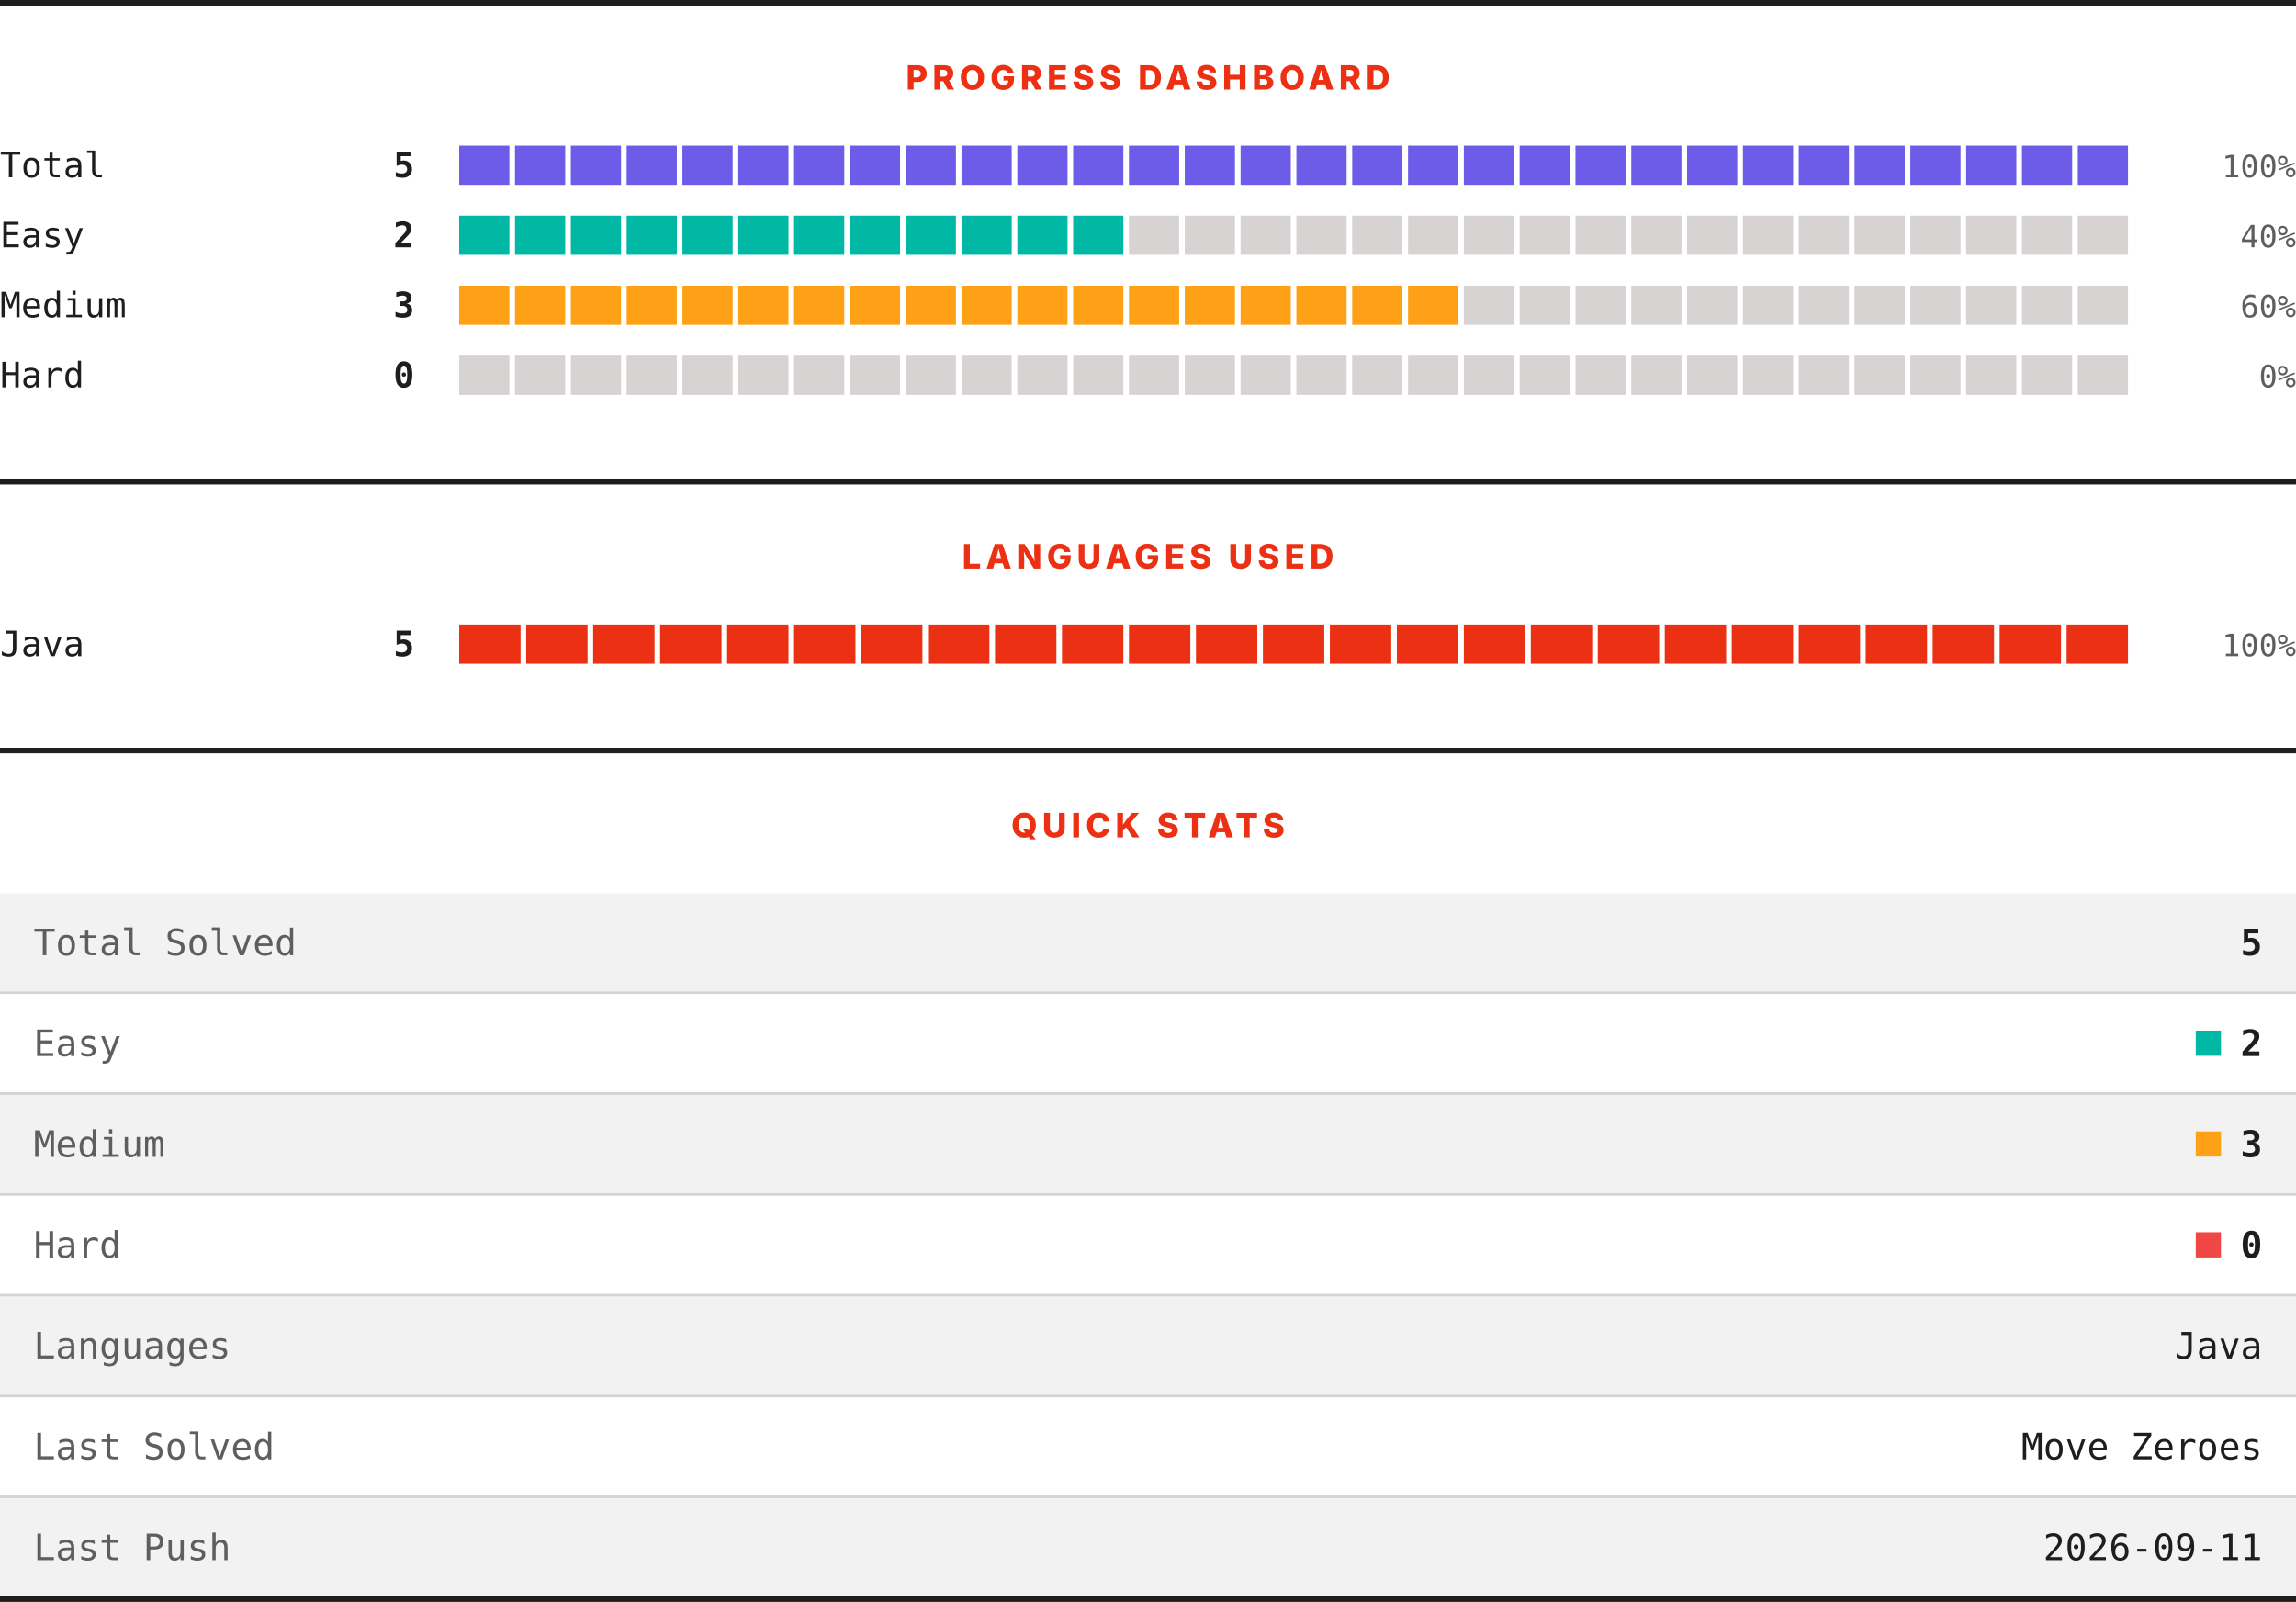
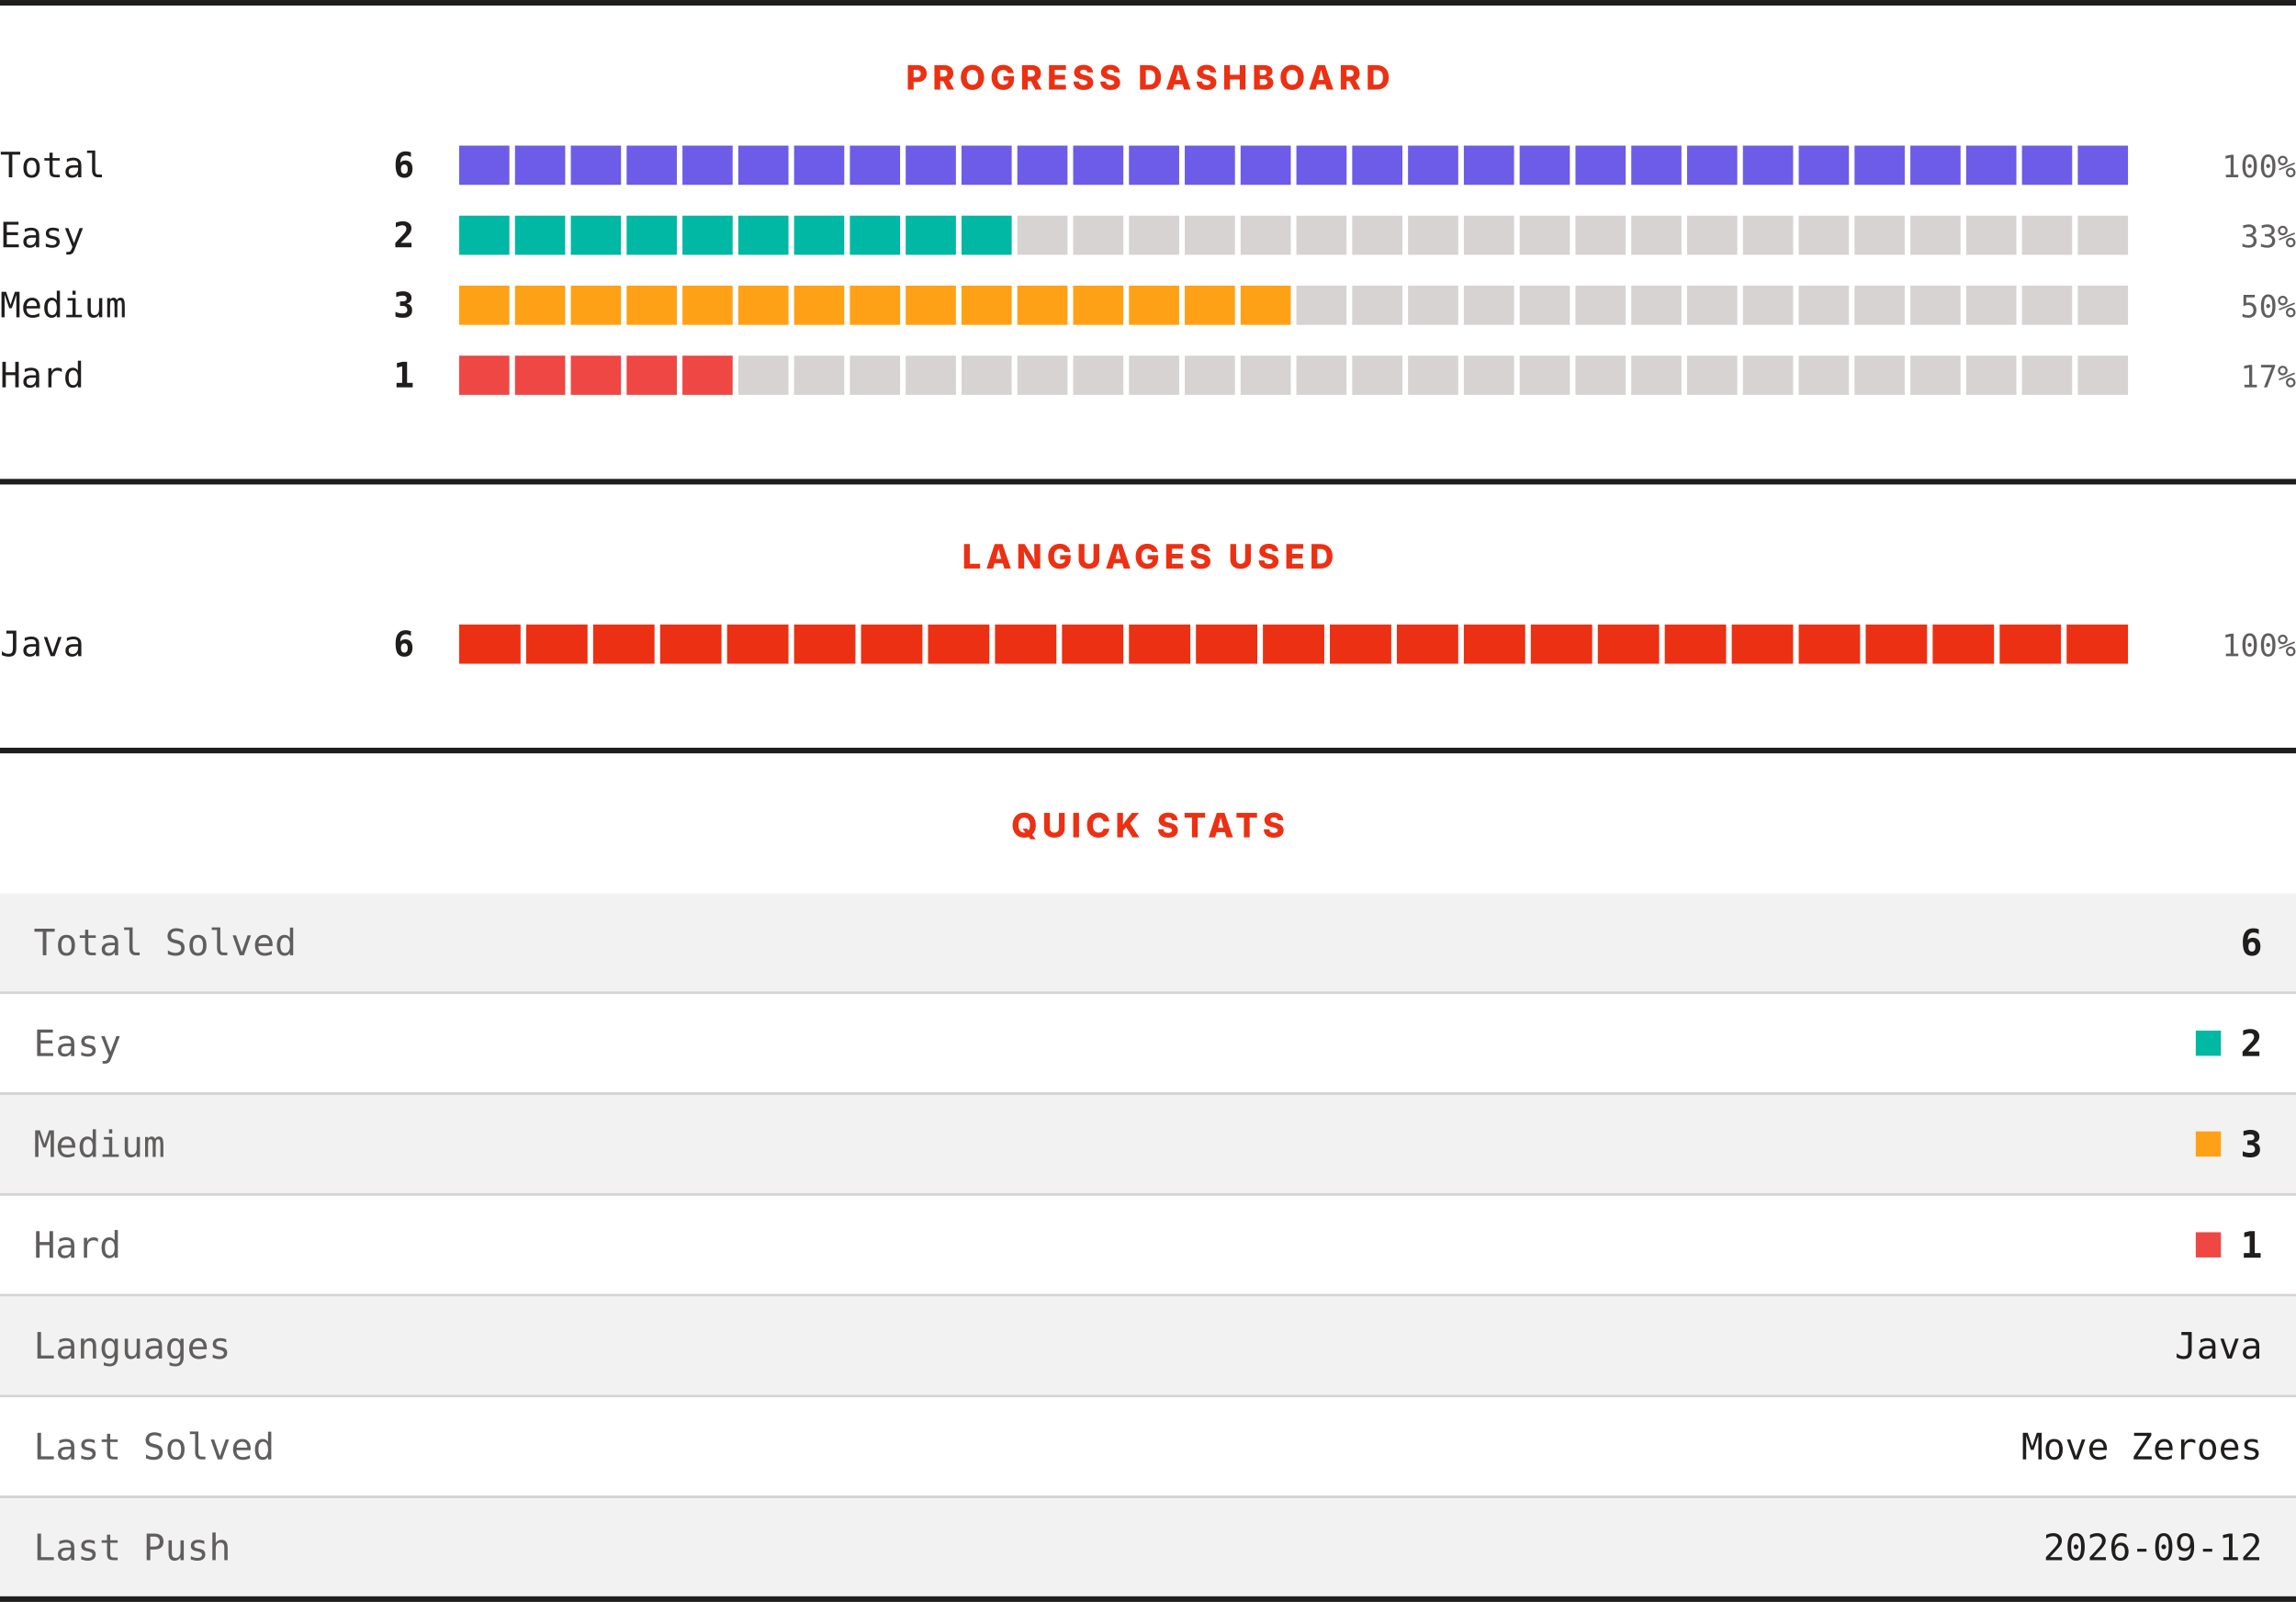
<svg xmlns="http://www.w3.org/2000/svg" width="820" height="572" viewBox="0 0 820 572" role="img" aria-label="LeetCode progress, languages and quick stats">
  <rect width="820" height="572" fill="#ffffff" />
  <rect x="0" y="0" width="820" height="2" fill="#201e1d" />
  <text x="410" y="32" text-anchor="middle" font-family="Archivo, system-ui, -apple-system, Segoe UI, sans-serif" font-size="12" font-weight="800" letter-spacing="1.68" fill="#ec3013">PROGRESS DASHBOARD</text>
  <text x="0" y="63.3" font-family="ui-monospace, SFMono-Regular, Menlo, Consolas, monospace" font-size="12.5" fill="#201e1d">Total</text>
-   <text x="148" y="63.3" text-anchor="end" font-family="ui-monospace, SFMono-Regular, Menlo, Consolas, monospace" font-size="12.5" font-weight="700" fill="#201e1d">5</text>
+   <text x="148" y="63.3" text-anchor="end" font-family="ui-monospace, SFMono-Regular, Menlo, Consolas, monospace" font-size="12.5" font-weight="700" fill="#201e1d">6</text>
  <rect x="164.00" y="52" width="17.93" height="14" fill="#6c5ce7" />
  <rect x="183.93" y="52" width="17.93" height="14" fill="#6c5ce7" />
  <rect x="203.87" y="52" width="17.93" height="14" fill="#6c5ce7" />
  <rect x="223.80" y="52" width="17.93" height="14" fill="#6c5ce7" />
  <rect x="243.73" y="52" width="17.93" height="14" fill="#6c5ce7" />
  <rect x="263.67" y="52" width="17.93" height="14" fill="#6c5ce7" />
  <rect x="283.60" y="52" width="17.93" height="14" fill="#6c5ce7" />
  <rect x="303.53" y="52" width="17.93" height="14" fill="#6c5ce7" />
  <rect x="323.47" y="52" width="17.93" height="14" fill="#6c5ce7" />
  <rect x="343.40" y="52" width="17.93" height="14" fill="#6c5ce7" />
  <rect x="363.33" y="52" width="17.93" height="14" fill="#6c5ce7" />
  <rect x="383.27" y="52" width="17.93" height="14" fill="#6c5ce7" />
  <rect x="403.20" y="52" width="17.93" height="14" fill="#6c5ce7" />
  <rect x="423.13" y="52" width="17.93" height="14" fill="#6c5ce7" />
  <rect x="443.07" y="52" width="17.93" height="14" fill="#6c5ce7" />
  <rect x="463.00" y="52" width="17.93" height="14" fill="#6c5ce7" />
  <rect x="482.93" y="52" width="17.93" height="14" fill="#6c5ce7" />
  <rect x="502.87" y="52" width="17.93" height="14" fill="#6c5ce7" />
  <rect x="522.80" y="52" width="17.93" height="14" fill="#6c5ce7" />
  <rect x="542.73" y="52" width="17.93" height="14" fill="#6c5ce7" />
  <rect x="562.67" y="52" width="17.93" height="14" fill="#6c5ce7" />
  <rect x="582.60" y="52" width="17.93" height="14" fill="#6c5ce7" />
  <rect x="602.53" y="52" width="17.93" height="14" fill="#6c5ce7" />
  <rect x="622.47" y="52" width="17.93" height="14" fill="#6c5ce7" />
  <rect x="642.40" y="52" width="17.93" height="14" fill="#6c5ce7" />
  <rect x="662.33" y="52" width="17.93" height="14" fill="#6c5ce7" />
  <rect x="682.27" y="52" width="17.93" height="14" fill="#6c5ce7" />
  <rect x="702.20" y="52" width="17.93" height="14" fill="#6c5ce7" />
  <rect x="722.13" y="52" width="17.93" height="14" fill="#6c5ce7" />
  <rect x="742.07" y="52" width="17.93" height="14" fill="#6c5ce7" />
  <text x="820" y="63.3" text-anchor="end" font-family="ui-monospace, SFMono-Regular, Menlo, Consolas, monospace" font-size="11" fill="#605d5d">100%</text>
  <text x="0" y="88.3" font-family="ui-monospace, SFMono-Regular, Menlo, Consolas, monospace" font-size="12.5" fill="#201e1d">Easy</text>
  <text x="148" y="88.3" text-anchor="end" font-family="ui-monospace, SFMono-Regular, Menlo, Consolas, monospace" font-size="12.5" font-weight="700" fill="#201e1d">2</text>
  <rect x="164.00" y="77" width="17.93" height="14" fill="#00b8a3" />
  <rect x="183.93" y="77" width="17.93" height="14" fill="#00b8a3" />
  <rect x="203.87" y="77" width="17.93" height="14" fill="#00b8a3" />
  <rect x="223.80" y="77" width="17.93" height="14" fill="#00b8a3" />
  <rect x="243.73" y="77" width="17.93" height="14" fill="#00b8a3" />
  <rect x="263.67" y="77" width="17.93" height="14" fill="#00b8a3" />
  <rect x="283.60" y="77" width="17.93" height="14" fill="#00b8a3" />
  <rect x="303.53" y="77" width="17.93" height="14" fill="#00b8a3" />
  <rect x="323.47" y="77" width="17.93" height="14" fill="#00b8a3" />
  <rect x="343.40" y="77" width="17.93" height="14" fill="#00b8a3" />
-   <rect x="363.33" y="77" width="17.93" height="14" fill="#00b8a3" />
-   <rect x="383.27" y="77" width="17.93" height="14" fill="#00b8a3" />
+   <rect x="363.33" y="77" width="17.93" height="14" fill="#d7d3d3" />
+   <rect x="383.27" y="77" width="17.93" height="14" fill="#d7d3d3" />
  <rect x="403.20" y="77" width="17.93" height="14" fill="#d7d3d3" />
  <rect x="423.13" y="77" width="17.93" height="14" fill="#d7d3d3" />
  <rect x="443.07" y="77" width="17.93" height="14" fill="#d7d3d3" />
  <rect x="463.00" y="77" width="17.93" height="14" fill="#d7d3d3" />
  <rect x="482.93" y="77" width="17.93" height="14" fill="#d7d3d3" />
  <rect x="502.87" y="77" width="17.93" height="14" fill="#d7d3d3" />
  <rect x="522.80" y="77" width="17.93" height="14" fill="#d7d3d3" />
  <rect x="542.73" y="77" width="17.93" height="14" fill="#d7d3d3" />
  <rect x="562.67" y="77" width="17.93" height="14" fill="#d7d3d3" />
  <rect x="582.60" y="77" width="17.93" height="14" fill="#d7d3d3" />
  <rect x="602.53" y="77" width="17.93" height="14" fill="#d7d3d3" />
  <rect x="622.47" y="77" width="17.93" height="14" fill="#d7d3d3" />
  <rect x="642.40" y="77" width="17.93" height="14" fill="#d7d3d3" />
  <rect x="662.33" y="77" width="17.93" height="14" fill="#d7d3d3" />
  <rect x="682.27" y="77" width="17.93" height="14" fill="#d7d3d3" />
  <rect x="702.20" y="77" width="17.93" height="14" fill="#d7d3d3" />
  <rect x="722.13" y="77" width="17.93" height="14" fill="#d7d3d3" />
  <rect x="742.07" y="77" width="17.93" height="14" fill="#d7d3d3" />
-   <text x="820" y="88.3" text-anchor="end" font-family="ui-monospace, SFMono-Regular, Menlo, Consolas, monospace" font-size="11" fill="#605d5d">40%</text>
+   <text x="820" y="88.3" text-anchor="end" font-family="ui-monospace, SFMono-Regular, Menlo, Consolas, monospace" font-size="11" fill="#605d5d">33%</text>
  <text x="0" y="113.3" font-family="ui-monospace, SFMono-Regular, Menlo, Consolas, monospace" font-size="12.5" fill="#201e1d">Medium</text>
  <text x="148" y="113.3" text-anchor="end" font-family="ui-monospace, SFMono-Regular, Menlo, Consolas, monospace" font-size="12.5" font-weight="700" fill="#201e1d">3</text>
  <rect x="164.00" y="102" width="17.93" height="14" fill="#ffa116" />
  <rect x="183.93" y="102" width="17.93" height="14" fill="#ffa116" />
  <rect x="203.87" y="102" width="17.93" height="14" fill="#ffa116" />
  <rect x="223.80" y="102" width="17.93" height="14" fill="#ffa116" />
  <rect x="243.73" y="102" width="17.93" height="14" fill="#ffa116" />
  <rect x="263.67" y="102" width="17.93" height="14" fill="#ffa116" />
  <rect x="283.60" y="102" width="17.93" height="14" fill="#ffa116" />
  <rect x="303.53" y="102" width="17.93" height="14" fill="#ffa116" />
  <rect x="323.47" y="102" width="17.93" height="14" fill="#ffa116" />
  <rect x="343.40" y="102" width="17.93" height="14" fill="#ffa116" />
  <rect x="363.33" y="102" width="17.93" height="14" fill="#ffa116" />
  <rect x="383.27" y="102" width="17.93" height="14" fill="#ffa116" />
  <rect x="403.20" y="102" width="17.93" height="14" fill="#ffa116" />
  <rect x="423.13" y="102" width="17.93" height="14" fill="#ffa116" />
  <rect x="443.07" y="102" width="17.93" height="14" fill="#ffa116" />
-   <rect x="463.00" y="102" width="17.93" height="14" fill="#ffa116" />
-   <rect x="482.93" y="102" width="17.93" height="14" fill="#ffa116" />
-   <rect x="502.87" y="102" width="17.93" height="14" fill="#ffa116" />
+   <rect x="463.00" y="102" width="17.93" height="14" fill="#d7d3d3" />
+   <rect x="482.93" y="102" width="17.93" height="14" fill="#d7d3d3" />
+   <rect x="502.87" y="102" width="17.93" height="14" fill="#d7d3d3" />
  <rect x="522.80" y="102" width="17.93" height="14" fill="#d7d3d3" />
  <rect x="542.73" y="102" width="17.93" height="14" fill="#d7d3d3" />
  <rect x="562.67" y="102" width="17.93" height="14" fill="#d7d3d3" />
  <rect x="582.60" y="102" width="17.93" height="14" fill="#d7d3d3" />
  <rect x="602.53" y="102" width="17.93" height="14" fill="#d7d3d3" />
  <rect x="622.47" y="102" width="17.93" height="14" fill="#d7d3d3" />
  <rect x="642.40" y="102" width="17.93" height="14" fill="#d7d3d3" />
  <rect x="662.33" y="102" width="17.93" height="14" fill="#d7d3d3" />
  <rect x="682.27" y="102" width="17.93" height="14" fill="#d7d3d3" />
  <rect x="702.20" y="102" width="17.93" height="14" fill="#d7d3d3" />
  <rect x="722.13" y="102" width="17.93" height="14" fill="#d7d3d3" />
  <rect x="742.07" y="102" width="17.93" height="14" fill="#d7d3d3" />
-   <text x="820" y="113.3" text-anchor="end" font-family="ui-monospace, SFMono-Regular, Menlo, Consolas, monospace" font-size="11" fill="#605d5d">60%</text>
+   <text x="820" y="113.3" text-anchor="end" font-family="ui-monospace, SFMono-Regular, Menlo, Consolas, monospace" font-size="11" fill="#605d5d">50%</text>
  <text x="0" y="138.3" font-family="ui-monospace, SFMono-Regular, Menlo, Consolas, monospace" font-size="12.5" fill="#201e1d">Hard</text>
-   <text x="148" y="138.3" text-anchor="end" font-family="ui-monospace, SFMono-Regular, Menlo, Consolas, monospace" font-size="12.5" font-weight="700" fill="#201e1d">0</text>
-   <rect x="164.00" y="127" width="17.93" height="14" fill="#d7d3d3" />
-   <rect x="183.93" y="127" width="17.93" height="14" fill="#d7d3d3" />
-   <rect x="203.87" y="127" width="17.93" height="14" fill="#d7d3d3" />
-   <rect x="223.80" y="127" width="17.93" height="14" fill="#d7d3d3" />
-   <rect x="243.73" y="127" width="17.93" height="14" fill="#d7d3d3" />
+   <text x="148" y="138.3" text-anchor="end" font-family="ui-monospace, SFMono-Regular, Menlo, Consolas, monospace" font-size="12.5" font-weight="700" fill="#201e1d">1</text>
+   <rect x="164.00" y="127" width="17.93" height="14" fill="#ef4743" />
+   <rect x="183.93" y="127" width="17.93" height="14" fill="#ef4743" />
+   <rect x="203.87" y="127" width="17.93" height="14" fill="#ef4743" />
+   <rect x="223.80" y="127" width="17.93" height="14" fill="#ef4743" />
+   <rect x="243.73" y="127" width="17.93" height="14" fill="#ef4743" />
  <rect x="263.67" y="127" width="17.93" height="14" fill="#d7d3d3" />
  <rect x="283.60" y="127" width="17.93" height="14" fill="#d7d3d3" />
  <rect x="303.53" y="127" width="17.93" height="14" fill="#d7d3d3" />
  <rect x="323.47" y="127" width="17.93" height="14" fill="#d7d3d3" />
  <rect x="343.40" y="127" width="17.93" height="14" fill="#d7d3d3" />
  <rect x="363.33" y="127" width="17.93" height="14" fill="#d7d3d3" />
  <rect x="383.27" y="127" width="17.93" height="14" fill="#d7d3d3" />
  <rect x="403.20" y="127" width="17.93" height="14" fill="#d7d3d3" />
  <rect x="423.13" y="127" width="17.93" height="14" fill="#d7d3d3" />
  <rect x="443.07" y="127" width="17.93" height="14" fill="#d7d3d3" />
  <rect x="463.00" y="127" width="17.93" height="14" fill="#d7d3d3" />
  <rect x="482.93" y="127" width="17.93" height="14" fill="#d7d3d3" />
  <rect x="502.87" y="127" width="17.93" height="14" fill="#d7d3d3" />
  <rect x="522.80" y="127" width="17.93" height="14" fill="#d7d3d3" />
  <rect x="542.73" y="127" width="17.93" height="14" fill="#d7d3d3" />
  <rect x="562.67" y="127" width="17.93" height="14" fill="#d7d3d3" />
  <rect x="582.60" y="127" width="17.93" height="14" fill="#d7d3d3" />
  <rect x="602.53" y="127" width="17.93" height="14" fill="#d7d3d3" />
  <rect x="622.47" y="127" width="17.93" height="14" fill="#d7d3d3" />
  <rect x="642.40" y="127" width="17.93" height="14" fill="#d7d3d3" />
  <rect x="662.33" y="127" width="17.93" height="14" fill="#d7d3d3" />
  <rect x="682.27" y="127" width="17.93" height="14" fill="#d7d3d3" />
  <rect x="702.20" y="127" width="17.93" height="14" fill="#d7d3d3" />
  <rect x="722.13" y="127" width="17.93" height="14" fill="#d7d3d3" />
  <rect x="742.07" y="127" width="17.93" height="14" fill="#d7d3d3" />
-   <text x="820" y="138.3" text-anchor="end" font-family="ui-monospace, SFMono-Regular, Menlo, Consolas, monospace" font-size="11" fill="#605d5d">0%</text>
+   <text x="820" y="138.3" text-anchor="end" font-family="ui-monospace, SFMono-Regular, Menlo, Consolas, monospace" font-size="11" fill="#605d5d">17%</text>
  <rect x="0" y="171" width="820" height="2" fill="#201e1d" />
  <text x="410" y="203" text-anchor="middle" font-family="Archivo, system-ui, -apple-system, Segoe UI, sans-serif" font-size="12" font-weight="800" letter-spacing="1.68" fill="#ec3013">LANGUAGES USED</text>
  <text x="0" y="234.3" font-family="ui-monospace, SFMono-Regular, Menlo, Consolas, monospace" font-size="12.5" fill="#201e1d">Java</text>
-   <text x="148" y="234.3" text-anchor="end" font-family="ui-monospace, SFMono-Regular, Menlo, Consolas, monospace" font-size="12.5" font-weight="700" fill="#201e1d">5</text>
+   <text x="148" y="234.3" text-anchor="end" font-family="ui-monospace, SFMono-Regular, Menlo, Consolas, monospace" font-size="12.5" font-weight="700" fill="#201e1d">6</text>
  <rect x="164.00" y="223" width="21.92" height="14" fill="#ec3013" />
  <rect x="187.92" y="223" width="21.92" height="14" fill="#ec3013" />
  <rect x="211.84" y="223" width="21.92" height="14" fill="#ec3013" />
  <rect x="235.76" y="223" width="21.92" height="14" fill="#ec3013" />
  <rect x="259.68" y="223" width="21.92" height="14" fill="#ec3013" />
  <rect x="283.60" y="223" width="21.92" height="14" fill="#ec3013" />
  <rect x="307.52" y="223" width="21.92" height="14" fill="#ec3013" />
  <rect x="331.44" y="223" width="21.92" height="14" fill="#ec3013" />
  <rect x="355.36" y="223" width="21.92" height="14" fill="#ec3013" />
  <rect x="379.28" y="223" width="21.92" height="14" fill="#ec3013" />
  <rect x="403.20" y="223" width="21.92" height="14" fill="#ec3013" />
  <rect x="427.12" y="223" width="21.92" height="14" fill="#ec3013" />
  <rect x="451.04" y="223" width="21.92" height="14" fill="#ec3013" />
  <rect x="474.96" y="223" width="21.92" height="14" fill="#ec3013" />
  <rect x="498.88" y="223" width="21.92" height="14" fill="#ec3013" />
  <rect x="522.80" y="223" width="21.92" height="14" fill="#ec3013" />
  <rect x="546.72" y="223" width="21.92" height="14" fill="#ec3013" />
  <rect x="570.64" y="223" width="21.92" height="14" fill="#ec3013" />
  <rect x="594.56" y="223" width="21.92" height="14" fill="#ec3013" />
  <rect x="618.48" y="223" width="21.92" height="14" fill="#ec3013" />
  <rect x="642.40" y="223" width="21.92" height="14" fill="#ec3013" />
  <rect x="666.32" y="223" width="21.92" height="14" fill="#ec3013" />
  <rect x="690.24" y="223" width="21.92" height="14" fill="#ec3013" />
  <rect x="714.16" y="223" width="21.92" height="14" fill="#ec3013" />
  <rect x="738.08" y="223" width="21.92" height="14" fill="#ec3013" />
  <text x="820" y="234.3" text-anchor="end" font-family="ui-monospace, SFMono-Regular, Menlo, Consolas, monospace" font-size="11" fill="#605d5d">100%</text>
  <rect x="0" y="267" width="820" height="2" fill="#201e1d" />
  <text x="410" y="299" text-anchor="middle" font-family="Archivo, system-ui, -apple-system, Segoe UI, sans-serif" font-size="12" font-weight="800" letter-spacing="1.68" fill="#ec3013">QUICK STATS</text>
  <rect x="0" y="319" width="820" height="35" fill="#f3f2f2" />
  <text x="12" y="341.1" font-family="ui-monospace, SFMono-Regular, Menlo, Consolas, monospace" font-size="13" fill="#605d5d">Total Solved</text>
-   <text x="808" y="341.1" text-anchor="end" font-family="ui-monospace, SFMono-Regular, Menlo, Consolas, monospace" font-size="13" font-weight="700" fill="#201e1d">5</text>
+   <text x="808" y="341.1" text-anchor="end" font-family="ui-monospace, SFMono-Regular, Menlo, Consolas, monospace" font-size="13" font-weight="700" fill="#201e1d">6</text>
  <rect x="0" y="354" width="820" height="1" fill="#d7d3d3" />
  <rect x="0" y="355" width="820" height="35" fill="#ffffff" />
  <text x="12" y="377.1" font-family="ui-monospace, SFMono-Regular, Menlo, Consolas, monospace" font-size="13" fill="#605d5d">Easy</text>
  <rect x="784.2" y="368" width="9" height="9" fill="#00b8a3" />
  <text x="808" y="377.1" text-anchor="end" font-family="ui-monospace, SFMono-Regular, Menlo, Consolas, monospace" font-size="13" font-weight="700" fill="#201e1d">2</text>
  <rect x="0" y="390" width="820" height="1" fill="#d7d3d3" />
  <rect x="0" y="391" width="820" height="35" fill="#f3f2f2" />
  <text x="12" y="413.1" font-family="ui-monospace, SFMono-Regular, Menlo, Consolas, monospace" font-size="13" fill="#605d5d">Medium</text>
  <rect x="784.2" y="404" width="9" height="9" fill="#ffa116" />
  <text x="808" y="413.1" text-anchor="end" font-family="ui-monospace, SFMono-Regular, Menlo, Consolas, monospace" font-size="13" font-weight="700" fill="#201e1d">3</text>
  <rect x="0" y="426" width="820" height="1" fill="#d7d3d3" />
  <rect x="0" y="427" width="820" height="35" fill="#ffffff" />
  <text x="12" y="449.1" font-family="ui-monospace, SFMono-Regular, Menlo, Consolas, monospace" font-size="13" fill="#605d5d">Hard</text>
  <rect x="784.2" y="440" width="9" height="9" fill="#ef4743" />
-   <text x="808" y="449.1" text-anchor="end" font-family="ui-monospace, SFMono-Regular, Menlo, Consolas, monospace" font-size="13" font-weight="700" fill="#201e1d">0</text>
+   <text x="808" y="449.1" text-anchor="end" font-family="ui-monospace, SFMono-Regular, Menlo, Consolas, monospace" font-size="13" font-weight="700" fill="#201e1d">1</text>
  <rect x="0" y="462" width="820" height="1" fill="#d7d3d3" />
  <rect x="0" y="463" width="820" height="35" fill="#f3f2f2" />
  <text x="12" y="485.1" font-family="ui-monospace, SFMono-Regular, Menlo, Consolas, monospace" font-size="13" fill="#605d5d">Languages</text>
  <text x="808" y="485.1" text-anchor="end" font-family="ui-monospace, SFMono-Regular, Menlo, Consolas, monospace" font-size="13" fill="#201e1d">Java</text>
  <rect x="0" y="498" width="820" height="1" fill="#d7d3d3" />
  <rect x="0" y="499" width="820" height="35" fill="#ffffff" />
  <text x="12" y="521.1" font-family="ui-monospace, SFMono-Regular, Menlo, Consolas, monospace" font-size="13" fill="#605d5d">Last Solved</text>
  <text x="808" y="521.1" text-anchor="end" font-family="ui-monospace, SFMono-Regular, Menlo, Consolas, monospace" font-size="13" fill="#201e1d">Move Zeroes</text>
  <rect x="0" y="534" width="820" height="1" fill="#d7d3d3" />
  <rect x="0" y="535" width="820" height="35" fill="#f3f2f2" />
  <text x="12" y="557.1" font-family="ui-monospace, SFMono-Regular, Menlo, Consolas, monospace" font-size="13" fill="#605d5d">Last Push</text>
-   <text x="808" y="557.1" text-anchor="end" font-family="ui-monospace, SFMono-Regular, Menlo, Consolas, monospace" font-size="13" fill="#201e1d">2026-09-11</text>
+   <text x="808" y="557.1" text-anchor="end" font-family="ui-monospace, SFMono-Regular, Menlo, Consolas, monospace" font-size="13" fill="#201e1d">2026-09-12</text>
  <rect x="0" y="570" width="820" height="2" fill="#201e1d" />
</svg>
